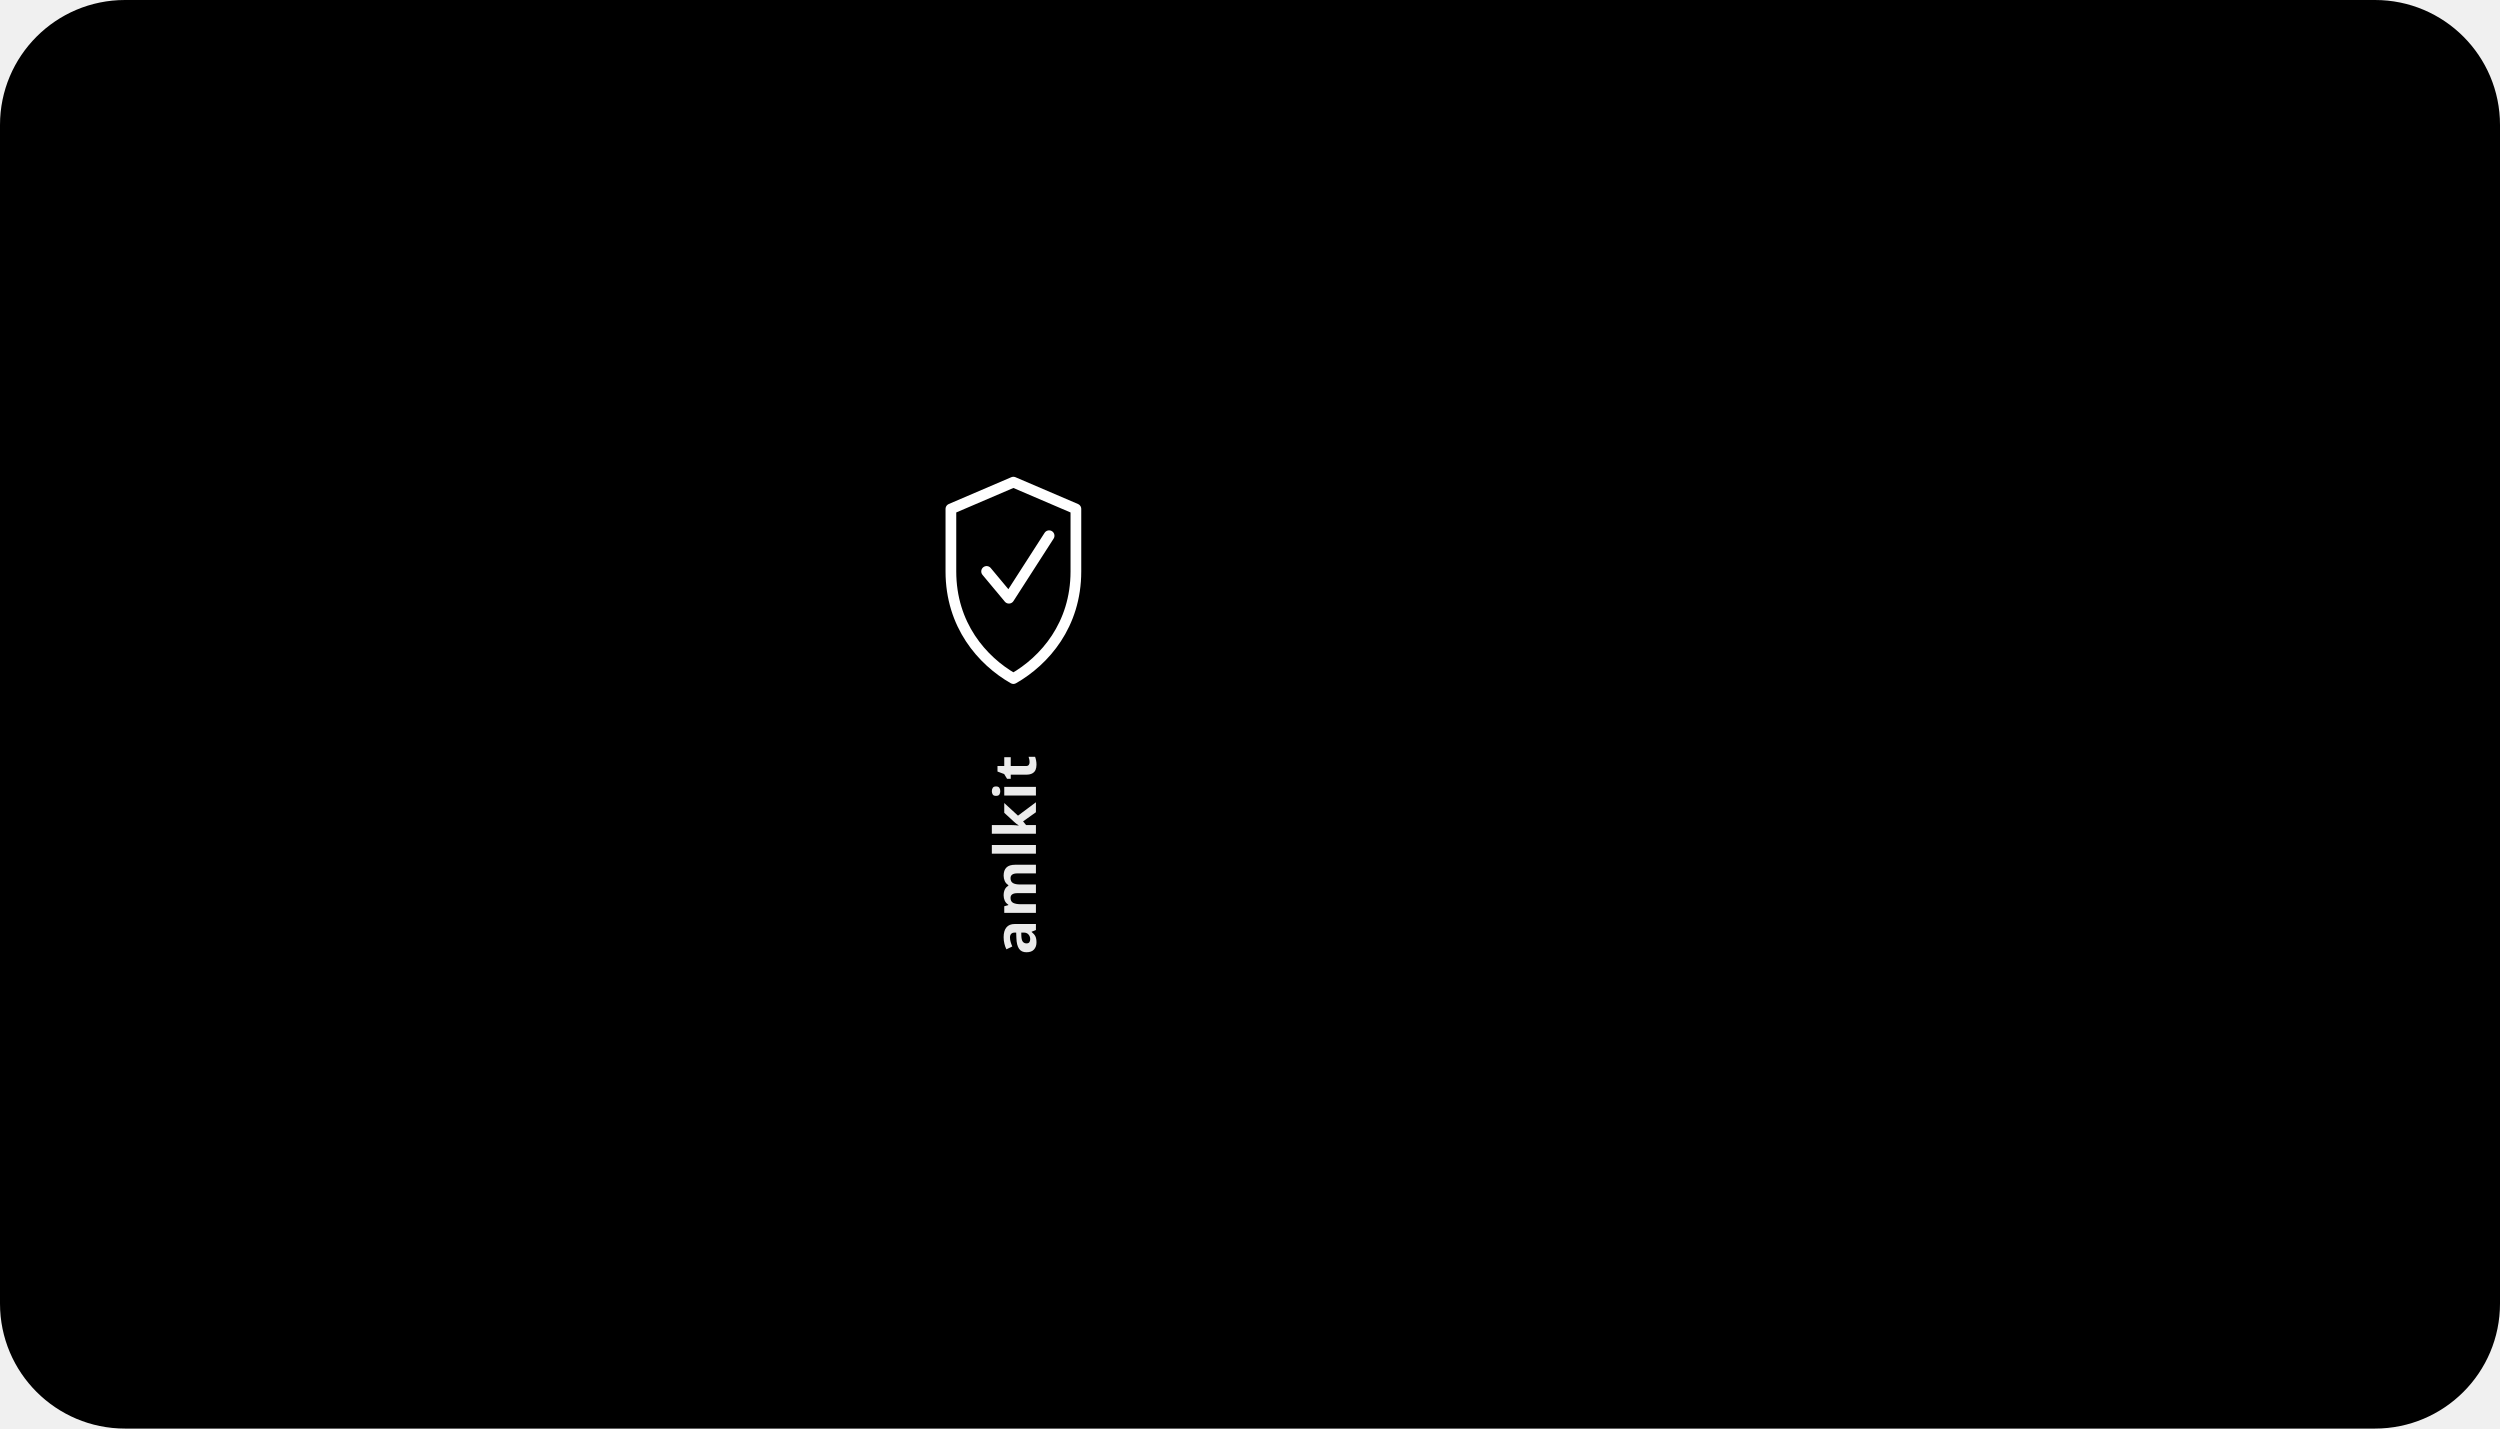
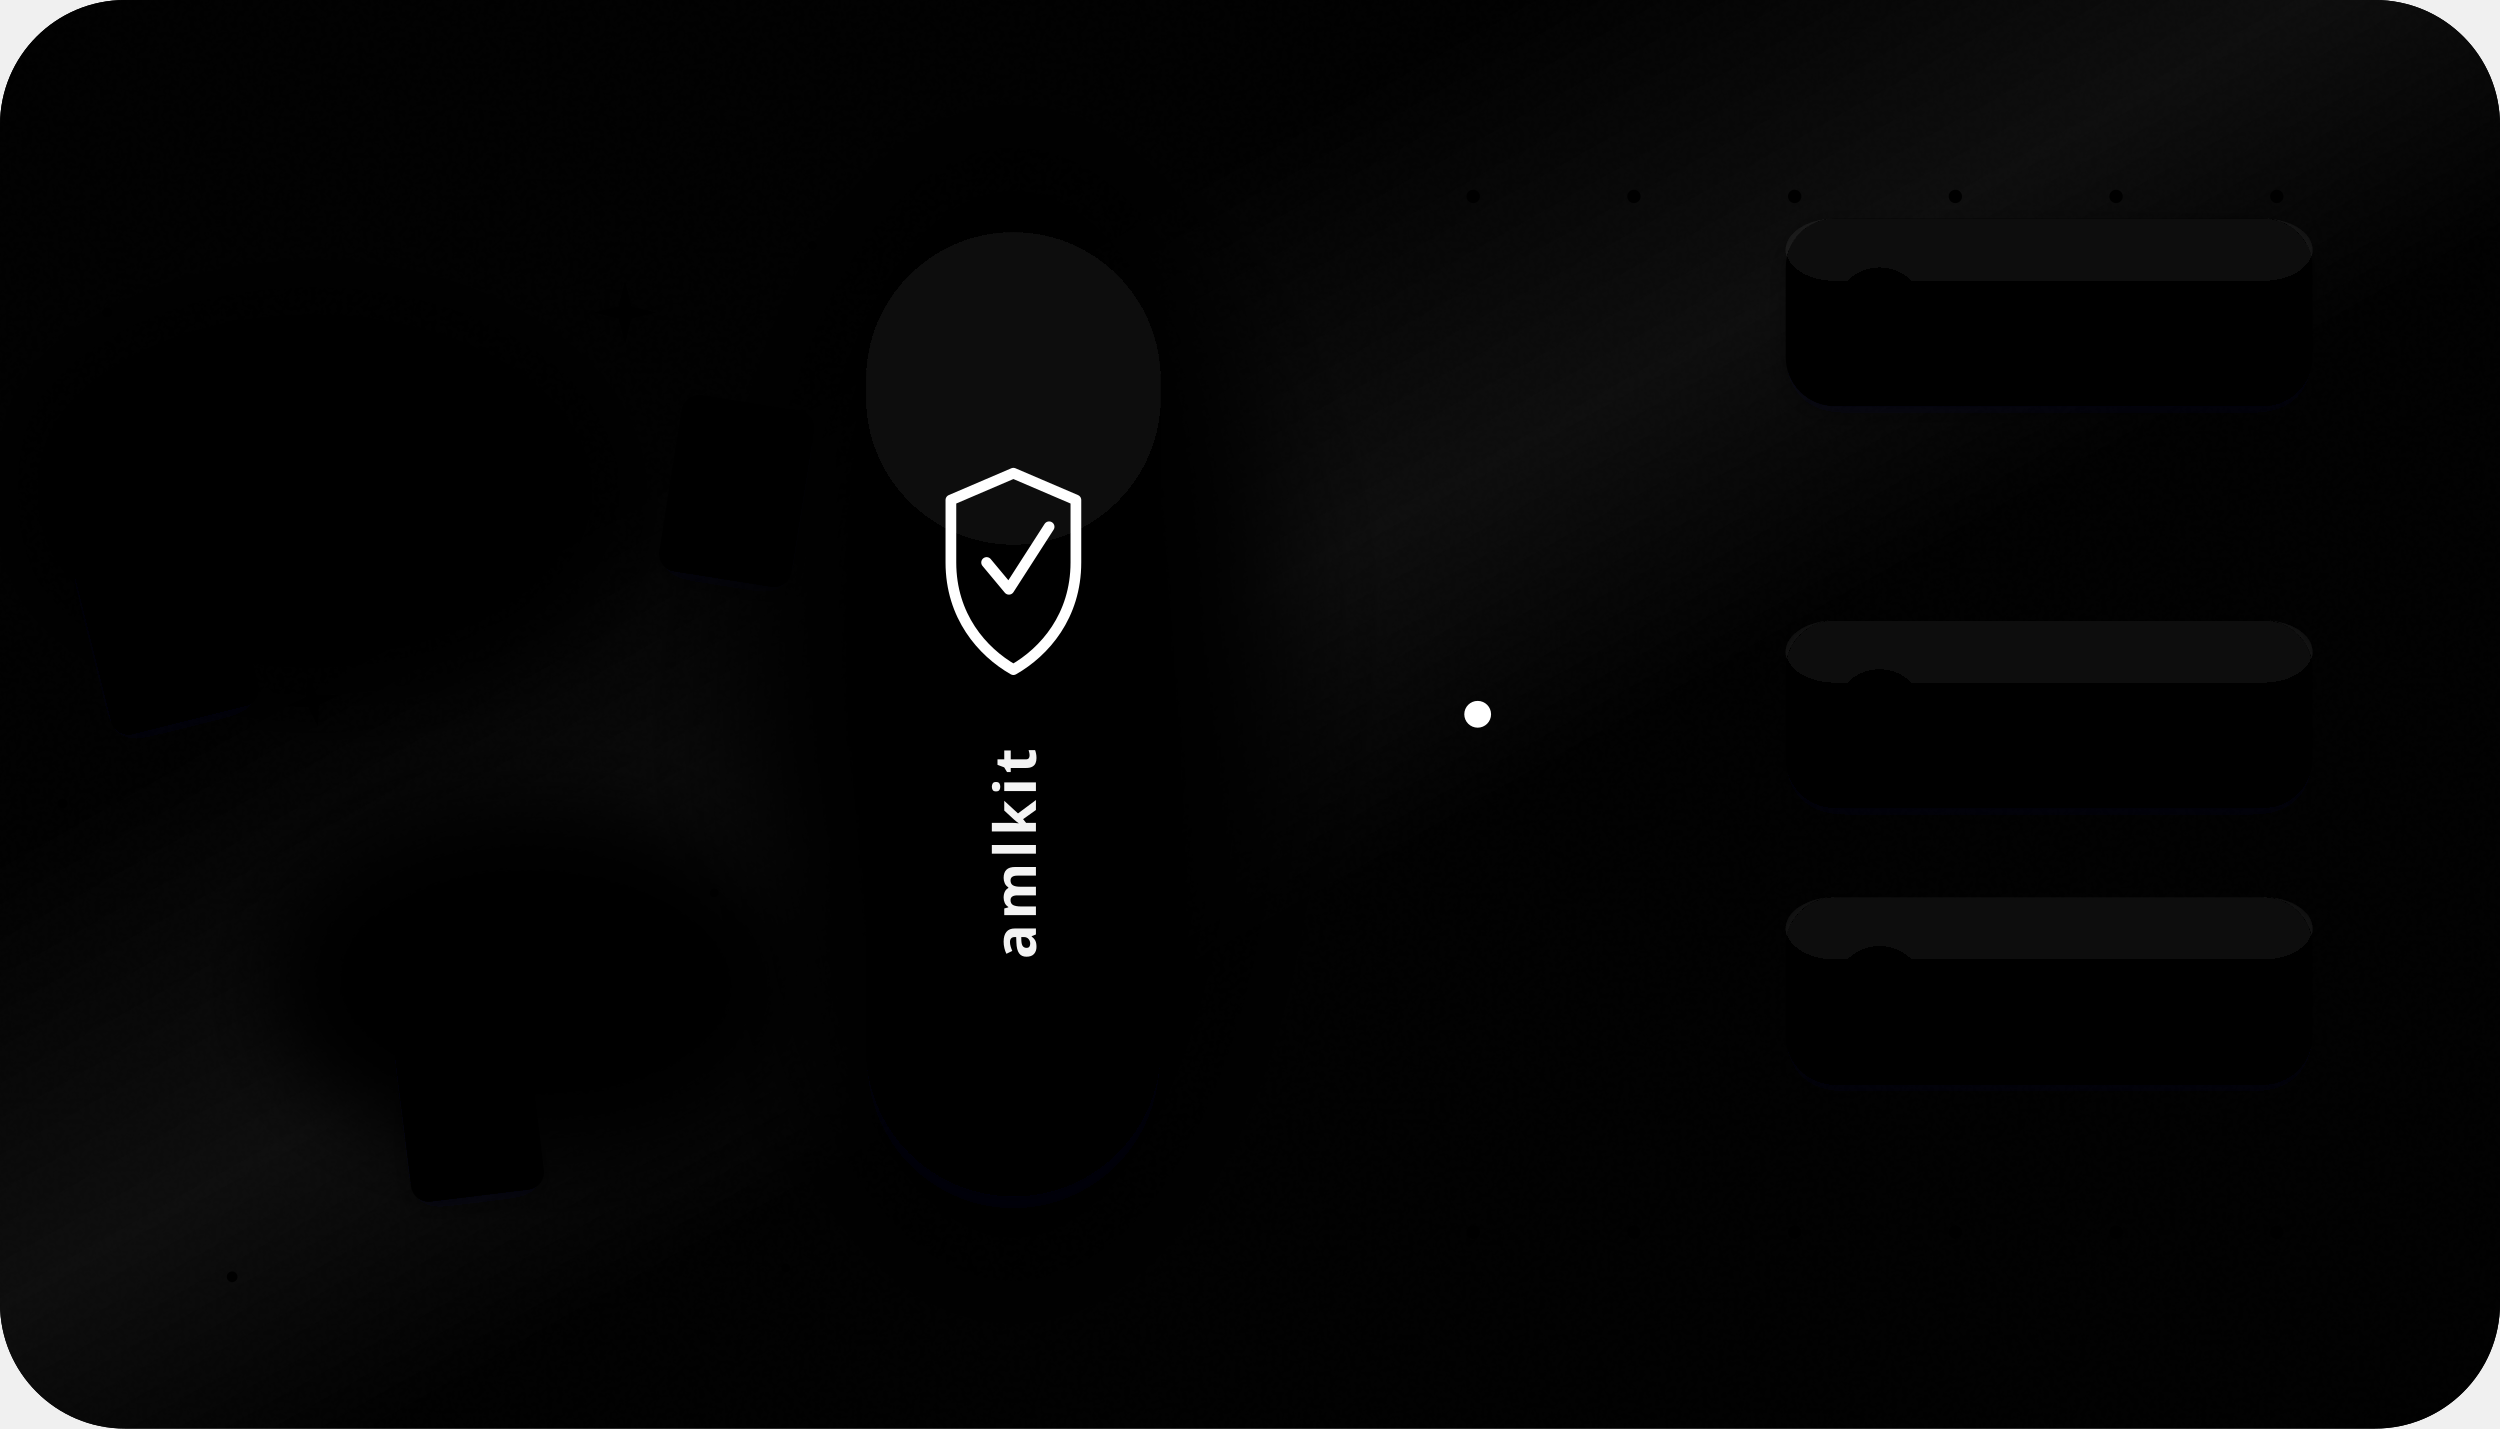
- <svg xmlns="http://www.w3.org/2000/svg" viewBox="0 0 560 320" fill="none">
+ <svg xmlns="http://www.w3.org/2000/svg" viewBox="0 0 560 320">
  <defs>
-     <radialGradient id="heroGlow" cx="46%" cy="30%" r="70%">
-       <stop offset="0%" stop-color="oklch(52% 0.15 250 / 0.38)" />
+     <radialGradient id="heroGlow" cx="47%" cy="28%" r="72%">
+       <stop offset="0%" stop-color="oklch(52% 0.15 250 / 0.4)" />
+       <stop offset="55%" stop-color="oklch(52% 0.15 250 / 0.08)" />
      <stop offset="100%" stop-color="oklch(52% 0.15 250 / 0)" />
    </radialGradient>
+     <linearGradient id="gateFill" x1="0" y1="0" x2="0" y2="1">
+       <stop offset="0%" stop-color="oklch(58% 0.15 250)" />
+       <stop offset="100%" stop-color="oklch(46% 0.15 250)" />
+     </linearGradient>
+     <linearGradient id="sheen" x1="0" y1="0" x2="1" y2="1">
+       <stop offset="30%" stop-color="white" stop-opacity="0" />
+       <stop offset="46%" stop-color="white" stop-opacity="0.05" />
+       <stop offset="58%" stop-color="white" stop-opacity="0" />
+     </linearGradient>
    <clipPath id="heroClip">
      <rect width="560" height="320" rx="28" />
    </clipPath>
+     <filter id="blurSoft" x="-60%" y="-60%" width="220%" height="220%">
+       <feGaussianBlur stdDeviation="9" />
+     </filter>
+     <filter id="blurGate" x="-100%" y="-100%" width="300%" height="300%">
+       <feGaussianBlur stdDeviation="14" />
+     </filter>
+     <filter id="dropShadow" x="-60%" y="-60%" width="220%" height="220%">
+       <feDropShadow dx="0" dy="3" stdDeviation="5" flood-color="#000814" flood-opacity="0.45" />
+     </filter>
+     <filter id="cardShadow" x="-60%" y="-60%" width="220%" height="220%">
+       <feDropShadow dx="0" dy="1.5" stdDeviation="3" flood-color="#000814" flood-opacity="0.35" />
+     </filter>
+     <filter id="grain">
+       <feTurbulence type="fractalNoise" baseFrequency="0.85" numOctaves="2" seed="7" result="n" />
+       <feColorMatrix in="n" type="matrix" values="0 0 0 0 1  0 0 0 0 1  0 0 0 0 1  0 0 0 0.02 0" />
+     </filter>
  </defs>
  <rect width="560" height="320" rx="28" fill="oklch(19% 0.012 250)" />
  <rect width="560" height="320" rx="28" fill="url(#heroGlow)" />
+   <rect width="560" height="320" rx="28" fill="url(#sheen)" />
+   <rect width="560" height="320" rx="28" filter="url(#grain)" opacity="0.5" />
  <g clip-path="url(#heroClip)">
-     <g fill="oklch(100% 0 0 / 0.05)">
-       <circle cx="330" cy="46" r="1.6" />
-       <circle cx="366" cy="46" r="1.6" />
-       <circle cx="402" cy="46" r="1.6" />
-       <circle cx="438" cy="46" r="1.6" />
-       <circle cx="474" cy="46" r="1.6" />
-       <circle cx="510" cy="46" r="1.6" />
-       <circle cx="330" cy="274" r="1.6" />
-       <circle cx="366" cy="274" r="1.6" />
-       <circle cx="402" cy="274" r="1.6" />
-       <circle cx="438" cy="274" r="1.6" />
-       <circle cx="474" cy="274" r="1.6" />
-       <circle cx="510" cy="274" r="1.6" />
+     <ellipse cx="70" cy="110" rx="70" ry="46" fill="oklch(53% 0.16 25 / 0.16)" filter="url(#blurSoft)" />
+     <ellipse cx="120" cy="220" rx="60" ry="40" fill="oklch(62% 0.13 70 / 0.14)" filter="url(#blurSoft)" />
+     <g fill="oklch(100% 0 0 / 0.06)">
+       <circle cx="330" cy="44" r="1.5" />
+       <circle cx="366" cy="44" r="1.5" />
+       <circle cx="402" cy="44" r="1.5" />
+       <circle cx="438" cy="44" r="1.5" />
+       <circle cx="474" cy="44" r="1.5" />
+       <circle cx="510" cy="44" r="1.5" />
+       <circle cx="330" cy="276" r="1.5" />
+       <circle cx="366" cy="276" r="1.5" />
+       <circle cx="402" cy="276" r="1.5" />
+       <circle cx="438" cy="276" r="1.5" />
+       <circle cx="474" cy="276" r="1.5" />
+       <circle cx="510" cy="276" r="1.5" />
+     </g>
+     <g fill="oklch(53% 0.16 25 / 0.35)">
+       <circle cx="24" cy="70" r="1.1" />
+       <circle cx="182" cy="55" r="1" />
+       <circle cx="52" cy="286" r="1.2" />
+       <circle cx="176" cy="284" r="1" />
+       <circle cx="14" cy="180" r="1.1" />
+       <circle cx="160" cy="200" r="1" />
    </g>
    <g stroke-linecap="round" fill="none">
-       <path d="M32,88 C74,46 56,142 112,116 C158,94 122,192 172,158" stroke="oklch(53% 0.16 25)" stroke-width="2.75" opacity="0.9" />
-       <path d="M26,206 C68,248 46,158 104,196 C146,224 116,138 168,168" stroke="oklch(62% 0.13 70)" stroke-width="2.75" opacity="0.9" />
-       <path d="M46,258 C84,232 60,290 118,266" stroke="oklch(53% 0.16 25)" stroke-width="2.25" opacity="0.55" />
-       <path d="M40,50 C60,70 30,78 58,96" stroke="oklch(62% 0.13 70)" stroke-width="2.25" opacity="0.55" />
+       <path d="M32,88 C74,46 56,142 112,116 C158,94 122,192 172,158" stroke="oklch(53% 0.16 25)" stroke-width="2.75" opacity="0.92" />
+       <path d="M26,206 C68,248 46,158 104,196 C146,224 116,138 168,168" stroke="oklch(62% 0.13 70)" stroke-width="2.75" opacity="0.92" />
+       <path d="M46,258 C84,232 60,290 118,266" stroke="oklch(53% 0.16 25)" stroke-width="2.1" opacity="0.5" />
+       <path d="M40,50 C60,70 30,78 58,96" stroke="oklch(62% 0.13 70)" stroke-width="2.1" opacity="0.5" />
+       <path d="M12,130 C34,118 20,150 44,142" stroke="oklch(53% 0.16 25)" stroke-width="1.7" opacity="0.35" />
    </g>
-     <g stroke="oklch(53% 0.16 25)" stroke-width="2.4" stroke-linecap="round">
-       <line x1="140" y1="60" x2="140" y2="72" />
-       <circle cx="140" cy="80" r="1.7" fill="oklch(53% 0.16 25)" stroke="none" />
+     <g fill="oklch(53% 0.16 25)">
+       <g transform="translate(140,70)">
+         <path d="M0,-7 L1.4,-1.4 L7,0 L1.4,1.4 L0,7 L-1.4,1.4 L-7,0 L-1.4,-1.4 Z" />
+       </g>
+       <g transform="translate(150,229) rotate(10)">
+         <path d="M0,-5.5 L1.1,-1.1 L5.5,0 L1.1,1.1 L0,5.5 L-1.1,1.1 L-5.5,0 L-1.1,-1.1 Z" opacity="0.85" />
+       </g>
    </g>
-     <g stroke="oklch(62% 0.13 70)" stroke-width="2.4" stroke-linecap="round">
-       <line x1="70" y1="150" x2="70" y2="162" transform="rotate(-12 70 156)" />
-       <circle cx="67" cy="169" r="1.7" fill="oklch(62% 0.13 70)" stroke="none" />
+     <g fill="oklch(62% 0.13 70)">
+       <g transform="translate(70,157) rotate(-12)">
+         <path d="M0,-6 L1.2,-1.2 L6,0 L1.2,1.2 L0,6 L-1.2,1.2 L-6,0 L-1.2,-1.2 Z" />
+       </g>
    </g>
-     <g stroke="oklch(53% 0.16 25)" stroke-width="2.2" stroke-linecap="round">
-       <line x1="150" y1="222" x2="150" y2="233" transform="rotate(10 150 227)" />
-       <circle cx="153" cy="240" r="1.6" fill="oklch(53% 0.16 25)" stroke="none" />
+     <g stroke="oklch(100% 0 0 / 0.2)" stroke-width="1.5" filter="url(#cardShadow)">
+       <rect x="20" y="118" width="34" height="44" rx="4" transform="rotate(-14 37 140)" fill="oklch(19% 0.012 250 / 0.4)" />
+       <rect x="150" y="90" width="30" height="40" rx="4" transform="rotate(9 165 110)" fill="oklch(19% 0.012 250 / 0.4)" />
+       <rect x="90" y="228" width="30" height="40" rx="4" transform="rotate(-7 105 248)" fill="oklch(19% 0.012 250 / 0.4)" />
    </g>
-     <g stroke="oklch(100% 0 0 / 0.22)" stroke-width="1.6">
-       <rect x="20" y="118" width="34" height="44" rx="4" transform="rotate(-14 37 140)" />
-       <rect x="150" y="90" width="30" height="40" rx="4" transform="rotate(9 165 110)" />
-       <rect x="90" y="228" width="30" height="40" rx="4" transform="rotate(-7 105 248)" />
+     <g stroke="oklch(100% 0 0 / 0.14)" stroke-width="1.3">
+       <line x1="26" y1="128" x2="46" y2="126" transform="rotate(-14 37 140)" />
+       <line x1="26" y1="136" x2="42" y2="134" transform="rotate(-14 37 140)" />
+       <line x1="156" y1="100" x2="174" y2="98" transform="rotate(9 165 110)" />
    </g>
-     <g>
-       <rect x="194" y="52" width="66" height="216" rx="33" fill="oklch(52% 0.15 250)" />
-       <g transform="translate(227,124)" stroke="white" stroke-width="2.4" stroke-linecap="round" stroke-linejoin="round" fill="none">
-         <path d="M0,-16 L14,-10 V4 C14,16 7,24 0,28 C-7,24 -14,16 -14,4 V-10 Z" />
-         <path d="M-6,4 L-1,10 L8,-4" />
-       </g>
-       <text x="227" y="205" fill="white" fill-opacity="0.92" font-family="Manrope, sans-serif" font-weight="800" font-size="13" letter-spacing="0.5" text-anchor="middle" writing-mode="vertical-rl" transform="rotate(180 227 205)">amlkit</text>
+     <ellipse cx="227" cy="160" rx="60" ry="130" fill="oklch(52% 0.15 250 / 0.5)" filter="url(#blurGate)" />
+     <g filter="url(#dropShadow)">
+       <rect x="194" y="52" width="66" height="216" rx="33" fill="url(#gateFill)" />
+       <rect x="194" y="52" width="66" height="70" rx="33" fill="white" opacity="0.06" />
    </g>
-     <path d="M262,160 C300,160 300,70 400,70 M262,160 C300,160 300,148 400,148 M262,160 C300,160 300,212 400,212" stroke="oklch(52% 0.15 250 / 0.35)" stroke-width="2" fill="none" stroke-linecap="round" />
-     <path d="M262,160 C300,160 300,160 400,160" stroke="oklch(52% 0.15 250)" stroke-width="2.75" fill="none" stroke-linecap="round" />
+     <g transform="translate(227,122)" stroke="white" stroke-width="2.4" stroke-linecap="round" stroke-linejoin="round" fill="none">
+       <path d="M0,-16 L14,-10 V4 C14,16 7,24 0,28 C-7,24 -14,16 -14,4 V-10 Z" />
+       <path d="M-6,4 L-1,10 L8,-4" />
+     </g>
+     <text x="227" y="206" fill="white" fill-opacity="0.95" font-family="Manrope, sans-serif" font-weight="800" font-size="13" letter-spacing="1" text-anchor="middle" writing-mode="vertical-rl" transform="rotate(180 227 206)">amlkit</text>
+     <path d="M262,160 C300,160 300,70 400,70 M262,160 C300,160 300,148 400,148 M262,160 C300,160 300,212 400,212" stroke="oklch(52% 0.15 250 / 0.3)" stroke-width="1.75" fill="none" stroke-linecap="round" />
+     <path d="M262,160 C300,160 300,160 400,160" stroke="oklch(52% 0.15 250)" stroke-width="2.75" fill="none" stroke-linecap="round" filter="url(#cardShadow)" />
+     <circle cx="331" cy="160" r="3" fill="white" />
    <g font-family="Manrope, sans-serif">
-       <g transform="translate(400,49)">
-         <rect width="118" height="42" rx="10" fill="oklch(100% 0 0 / 0.06)" stroke="oklch(100% 0 0 / 0.14)" />
-         <circle cx="21" cy="21" r="10" fill="oklch(52% 0.15 250 / 0.18)" />
-         <path d="M16,21 L19.5,25 L27,15" stroke="oklch(70% 0.13 250)" stroke-width="2.1" stroke-linecap="round" stroke-linejoin="round" fill="none" />
-         <rect x="40" y="15" width="60" height="4.5" rx="2.25" fill="oklch(100% 0 0 / 0.3)" />
+       <g transform="translate(400,49)" filter="url(#cardShadow)">
+         <rect width="118" height="42" rx="11" fill="oklch(24% 0.014 250)" stroke="oklch(100% 0 0 / 0.1)" />
+         <rect width="118" height="14" rx="11" fill="white" opacity="0.03" />
+         <circle cx="21" cy="21" r="10" fill="oklch(52% 0.15 250 / 0.22)" />
+         <path d="M16,21 L19.5,25 L27,15" stroke="oklch(74% 0.12 250)" stroke-width="2.1" stroke-linecap="round" stroke-linejoin="round" fill="none" />
+         <rect x="40" y="15" width="60" height="4.5" rx="2.25" fill="oklch(100% 0 0 / 0.32)" />
        <rect x="40" y="24" width="40" height="4.5" rx="2.25" fill="oklch(100% 0 0 / 0.16)" />
      </g>
-       <g transform="translate(400,139)">
-         <rect width="118" height="42" rx="10" fill="oklch(100% 0 0 / 0.06)" stroke="oklch(100% 0 0 / 0.14)" />
-         <circle cx="21" cy="21" r="10" fill="oklch(52% 0.15 250 / 0.18)" />
-         <path d="M16,21 L19.5,25 L27,15" stroke="oklch(70% 0.13 250)" stroke-width="2.1" stroke-linecap="round" stroke-linejoin="round" fill="none" />
-         <rect x="40" y="15" width="66" height="4.5" rx="2.25" fill="oklch(100% 0 0 / 0.3)" />
+       <g transform="translate(400,139)" filter="url(#cardShadow)">
+         <rect width="118" height="42" rx="11" fill="oklch(24% 0.014 250)" stroke="oklch(100% 0 0 / 0.1)" />
+         <rect width="118" height="14" rx="11" fill="white" opacity="0.03" />
+         <circle cx="21" cy="21" r="10" fill="oklch(52% 0.15 250 / 0.22)" />
+         <path d="M16,21 L19.5,25 L27,15" stroke="oklch(74% 0.12 250)" stroke-width="2.1" stroke-linecap="round" stroke-linejoin="round" fill="none" />
+         <rect x="40" y="15" width="66" height="4.5" rx="2.25" fill="oklch(100% 0 0 / 0.32)" />
        <rect x="40" y="24" width="34" height="4.5" rx="2.25" fill="oklch(100% 0 0 / 0.16)" />
      </g>
-       <g transform="translate(400,201)">
-         <rect width="118" height="42" rx="10" fill="oklch(100% 0 0 / 0.06)" stroke="oklch(100% 0 0 / 0.14)" />
-         <circle cx="21" cy="21" r="10" fill="oklch(52% 0.15 250 / 0.18)" />
-         <path d="M16,21 L19.5,25 L27,15" stroke="oklch(70% 0.13 250)" stroke-width="2.1" stroke-linecap="round" stroke-linejoin="round" fill="none" />
-         <rect x="40" y="15" width="52" height="4.5" rx="2.25" fill="oklch(100% 0 0 / 0.3)" />
+       <g transform="translate(400,201)" filter="url(#cardShadow)">
+         <rect width="118" height="42" rx="11" fill="oklch(24% 0.014 250)" stroke="oklch(100% 0 0 / 0.1)" />
+         <rect width="118" height="14" rx="11" fill="white" opacity="0.03" />
+         <circle cx="21" cy="21" r="10" fill="oklch(52% 0.15 250 / 0.22)" />
+         <path d="M16,21 L19.5,25 L27,15" stroke="oklch(74% 0.12 250)" stroke-width="2.1" stroke-linecap="round" stroke-linejoin="round" fill="none" />
+         <rect x="40" y="15" width="52" height="4.5" rx="2.25" fill="oklch(100% 0 0 / 0.32)" />
        <rect x="40" y="24" width="46" height="4.5" rx="2.25" fill="oklch(100% 0 0 / 0.16)" />
      </g>
    </g>
-     <g stroke="oklch(52% 0.15 250 / 0.5)" stroke-width="1.6">
-       <line x1="400" y1="70" x2="400" y2="70" />
-     </g>
+     <rect width="560" height="320" fill="none" stroke="oklch(100% 0 0 / 0.06)" rx="28" />
  </g>
</svg>
